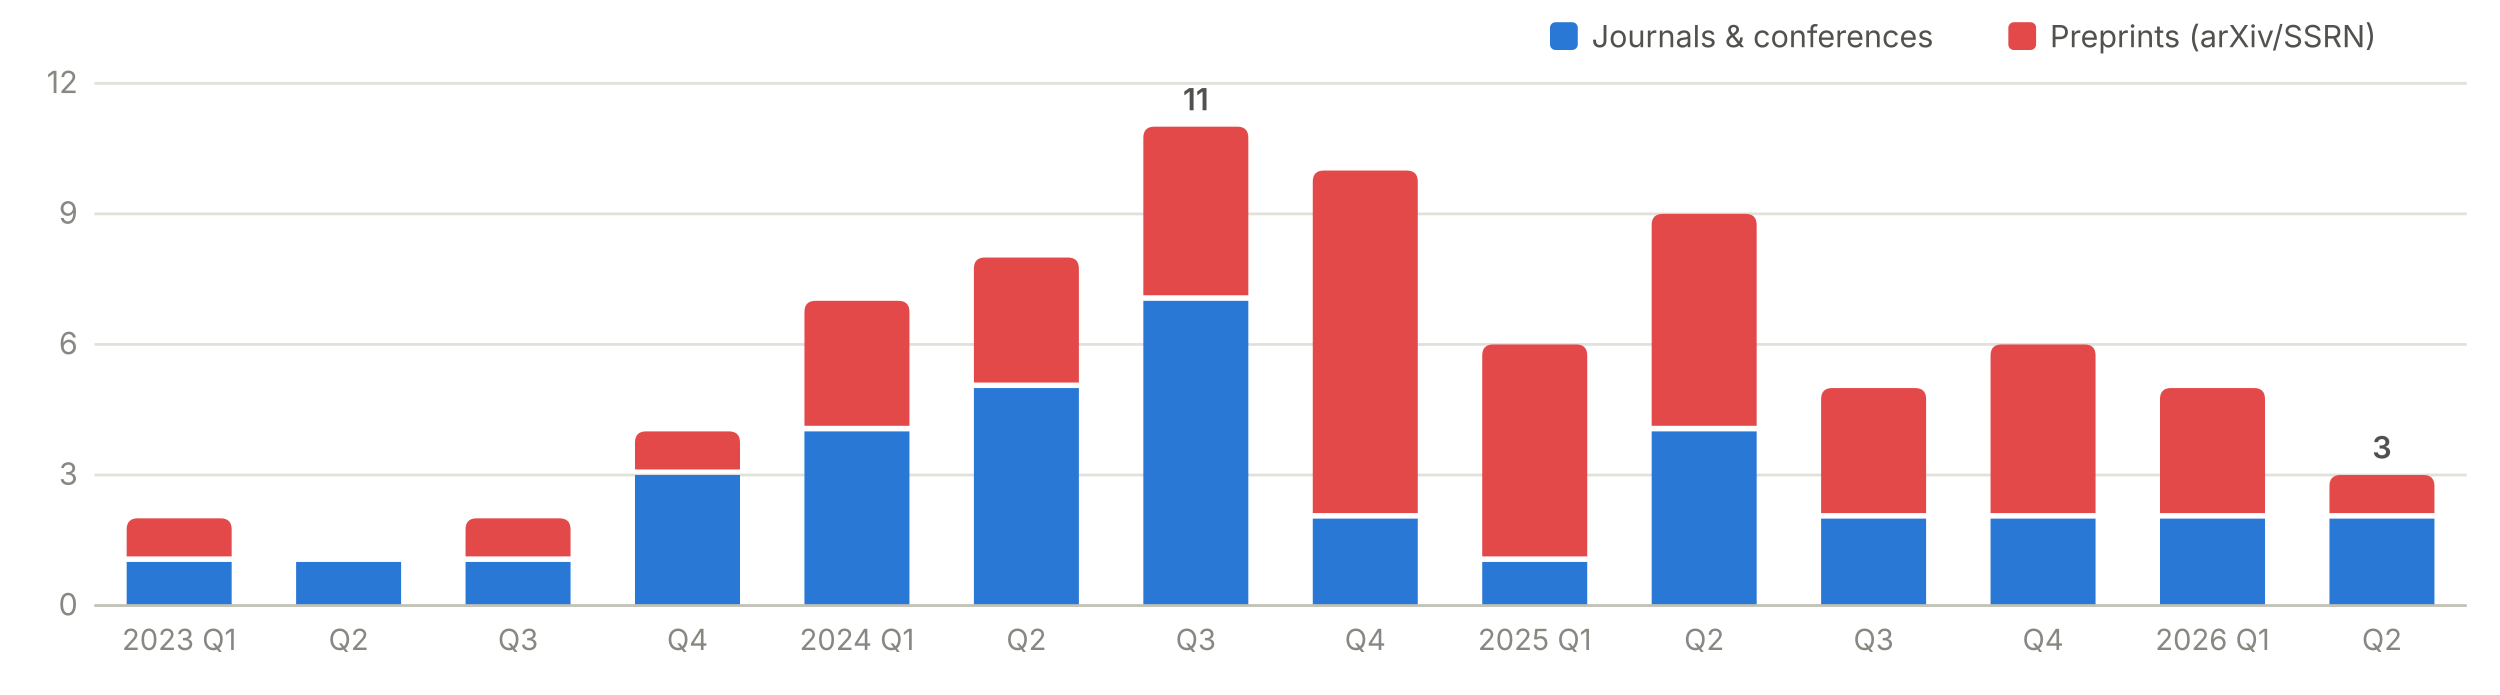
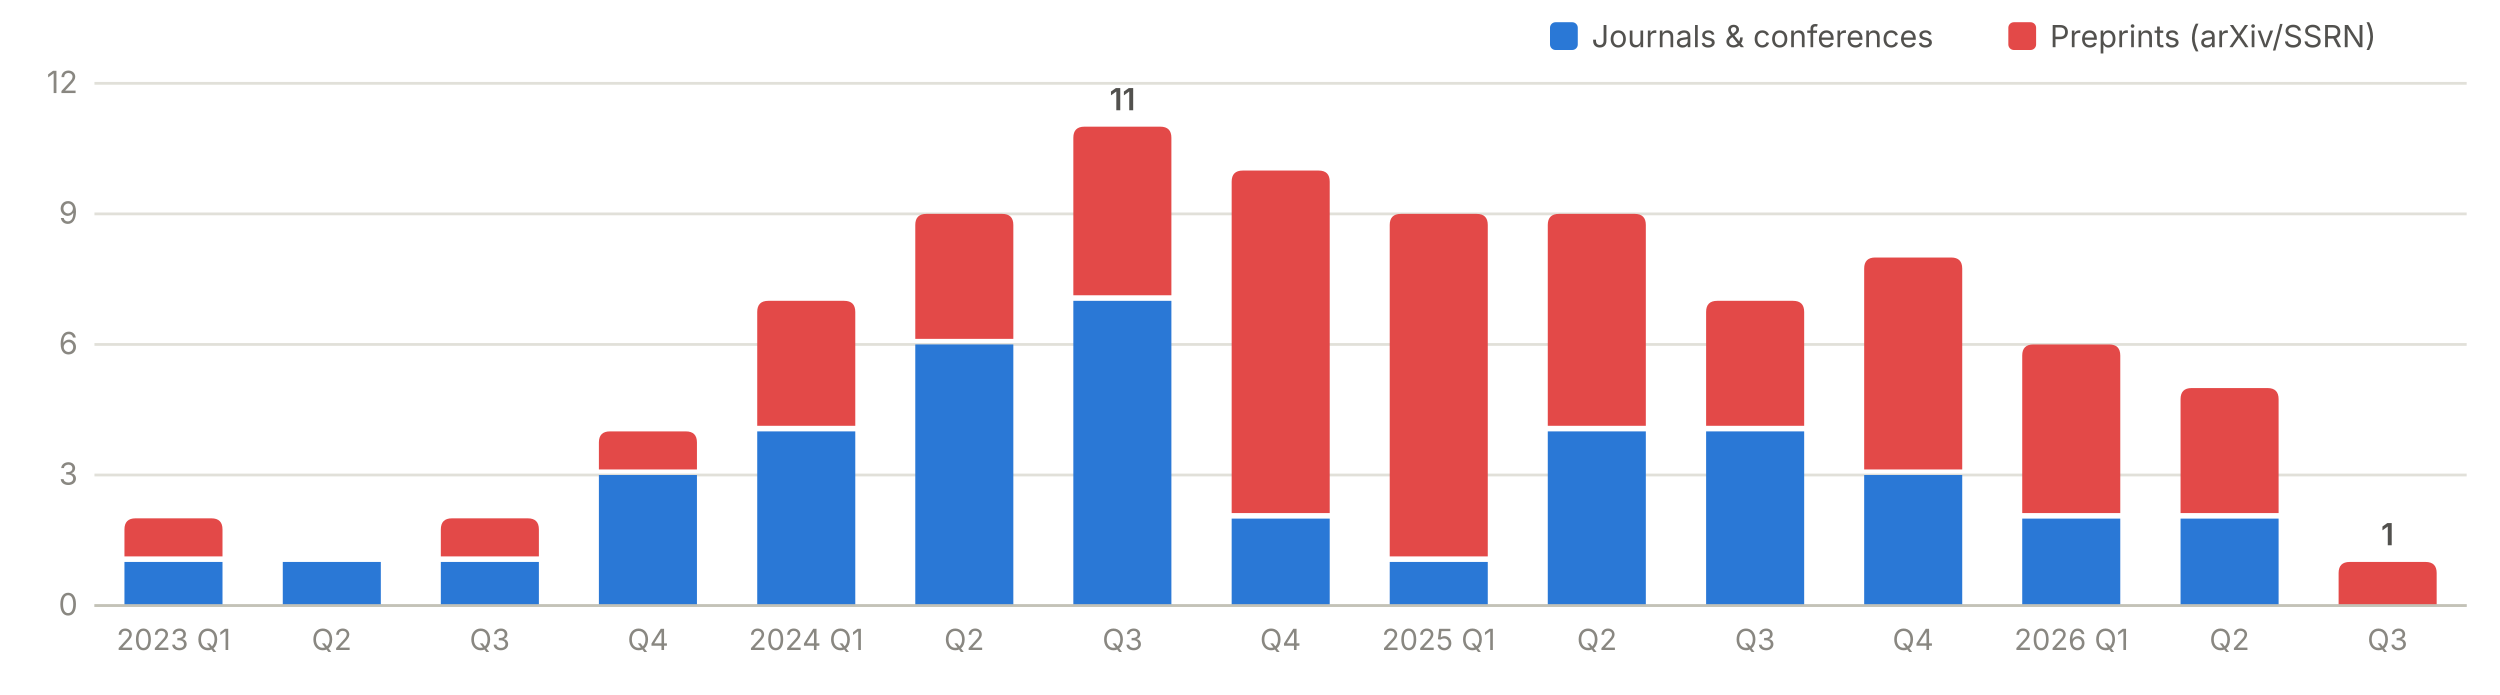
- <svg xmlns="http://www.w3.org/2000/svg" viewBox="0 0 900 250" width="900" height="250" role="img" aria-label="Stacked bars of journal and preprint papers per quarter, 2023 Q1 to 2026 Q2">
+ <svg xmlns="http://www.w3.org/2000/svg" viewBox="0 0 900 250" width="900" height="250" role="img" aria-label="Stacked bars of journal and preprint papers per quarter, 2023 Q1 to 2026 Q3">
  <line x1="34" y1="218.0" x2="888" y2="218.0" stroke="#e1e0d9" stroke-width="1" />
  <text x="28" y="221.5" text-anchor="end" font-family="system-ui,-apple-system,Segoe UI,sans-serif" font-size="11" fill="#898781">0</text>
  <line x1="34" y1="171.0" x2="888" y2="171.0" stroke="#e1e0d9" stroke-width="1" />
  <text x="28" y="174.5" text-anchor="end" font-family="system-ui,-apple-system,Segoe UI,sans-serif" font-size="11" fill="#898781">3</text>
  <line x1="34" y1="124.0" x2="888" y2="124.0" stroke="#e1e0d9" stroke-width="1" />
  <text x="28" y="127.5" text-anchor="end" font-family="system-ui,-apple-system,Segoe UI,sans-serif" font-size="11" fill="#898781">6</text>
  <line x1="34" y1="77.0" x2="888" y2="77.0" stroke="#e1e0d9" stroke-width="1" />
  <text x="28" y="80.5" text-anchor="end" font-family="system-ui,-apple-system,Segoe UI,sans-serif" font-size="11" fill="#898781">9</text>
  <line x1="34" y1="30.0" x2="888" y2="30.0" stroke="#e1e0d9" stroke-width="1" />
  <text x="28" y="33.5" text-anchor="end" font-family="system-ui,-apple-system,Segoe UI,sans-serif" font-size="11" fill="#898781">12</text>
  <rect x="558" y="8" width="10" height="10" rx="2" fill="#2a78d6" />
  <text x="573" y="17" font-family="system-ui,-apple-system,Segoe UI,sans-serif" font-size="11" fill="#52514e">Journals &amp; conferences</text>
  <rect x="723" y="8" width="10" height="10" rx="2" fill="#e34948" />
  <text x="738" y="17" font-family="system-ui,-apple-system,Segoe UI,sans-serif" font-size="11" fill="#52514e">Preprints (arXiv/SSRN)</text>
-   <rect x="45.6" y="202.3" width="37.8" height="15.7" fill="#2a78d6" />
-   <path d="M45.6,200.3 v-9.7 q0,-4.0 4.0,-4.0 h29.8 q4.0,0 4.0,4.0 v9.7 z" fill="#e34948" />
-   <text x="64.5" y="234" text-anchor="middle" font-family="system-ui,-apple-system,Segoe UI,sans-serif" font-size="10.5" fill="#898781">2023 Q1</text>
-   <rect x="106.6" y="202.3" width="37.8" height="15.7" fill="#2a78d6" />
-   <text x="125.5" y="234" text-anchor="middle" font-family="system-ui,-apple-system,Segoe UI,sans-serif" font-size="10.5" fill="#898781">Q2</text>
-   <rect x="167.6" y="202.3" width="37.8" height="15.7" fill="#2a78d6" />
-   <path d="M167.6,200.3 v-9.7 q0,-4.0 4.0,-4.0 h29.8 q4.0,0 4.0,4.0 v9.7 z" fill="#e34948" />
-   <text x="186.5" y="234" text-anchor="middle" font-family="system-ui,-apple-system,Segoe UI,sans-serif" font-size="10.5" fill="#898781">Q3</text>
-   <rect x="228.6" y="171.0" width="37.8" height="47.0" fill="#2a78d6" />
-   <path d="M228.6,169.0 v-9.7 q0,-4.0 4.0,-4.0 h29.8 q4.0,0 4.0,4.0 v9.7 z" fill="#e34948" />
-   <text x="247.5" y="234" text-anchor="middle" font-family="system-ui,-apple-system,Segoe UI,sans-serif" font-size="10.5" fill="#898781">Q4</text>
-   <rect x="289.6" y="155.3" width="37.8" height="62.7" fill="#2a78d6" />
-   <path d="M289.6,153.3 v-41.0 q0,-4.0 4.0,-4.0 h29.8 q4.0,0 4.0,4.0 v41.0 z" fill="#e34948" />
-   <text x="308.5" y="234" text-anchor="middle" font-family="system-ui,-apple-system,Segoe UI,sans-serif" font-size="10.5" fill="#898781">2024 Q1</text>
-   <rect x="350.6" y="139.7" width="37.8" height="78.3" fill="#2a78d6" />
-   <path d="M350.6,137.7 v-41.0 q0,-4.0 4.0,-4.0 h29.8 q4.0,0 4.0,4.0 v41.0 z" fill="#e34948" />
-   <text x="369.5" y="234" text-anchor="middle" font-family="system-ui,-apple-system,Segoe UI,sans-serif" font-size="10.5" fill="#898781">Q2</text>
-   <rect x="411.6" y="108.3" width="37.8" height="109.7" fill="#2a78d6" />
-   <path d="M411.6,106.3 v-56.7 q0,-4.0 4.0,-4.0 h29.8 q4.0,0 4.0,4.0 v56.7 z" fill="#e34948" />
-   <text x="430.5" y="39.7" text-anchor="middle" font-family="system-ui,-apple-system,Segoe UI,sans-serif" font-size="11" font-weight="600" fill="#52514e">11</text>
-   <text x="430.5" y="234" text-anchor="middle" font-family="system-ui,-apple-system,Segoe UI,sans-serif" font-size="10.5" fill="#898781">Q3</text>
-   <rect x="472.6" y="186.7" width="37.8" height="31.3" fill="#2a78d6" />
-   <path d="M472.6,184.7 v-119.3 q0,-4.0 4.0,-4.0 h29.8 q4.0,0 4.0,4.0 v119.3 z" fill="#e34948" />
-   <text x="491.5" y="234" text-anchor="middle" font-family="system-ui,-apple-system,Segoe UI,sans-serif" font-size="10.5" fill="#898781">Q4</text>
-   <rect x="533.6" y="202.3" width="37.8" height="15.7" fill="#2a78d6" />
-   <path d="M533.6,200.3 v-72.3 q0,-4.0 4.0,-4.0 h29.8 q4.0,0 4.0,4.0 v72.3 z" fill="#e34948" />
-   <text x="552.5" y="234" text-anchor="middle" font-family="system-ui,-apple-system,Segoe UI,sans-serif" font-size="10.5" fill="#898781">2025 Q1</text>
-   <rect x="594.6" y="155.3" width="37.8" height="62.7" fill="#2a78d6" />
-   <path d="M594.6,153.3 v-72.3 q0,-4.0 4.0,-4.0 h29.8 q4.0,0 4.0,4.0 v72.3 z" fill="#e34948" />
-   <text x="613.5" y="234" text-anchor="middle" font-family="system-ui,-apple-system,Segoe UI,sans-serif" font-size="10.5" fill="#898781">Q2</text>
-   <rect x="655.6" y="186.7" width="37.8" height="31.3" fill="#2a78d6" />
-   <path d="M655.6,184.7 v-41.0 q0,-4.0 4.0,-4.0 h29.8 q4.0,0 4.0,4.0 v41.0 z" fill="#e34948" />
-   <text x="674.5" y="234" text-anchor="middle" font-family="system-ui,-apple-system,Segoe UI,sans-serif" font-size="10.5" fill="#898781">Q3</text>
-   <rect x="716.6" y="186.7" width="37.8" height="31.3" fill="#2a78d6" />
-   <path d="M716.6,184.7 v-56.7 q0,-4.0 4.0,-4.0 h29.8 q4.0,0 4.0,4.0 v56.7 z" fill="#e34948" />
-   <text x="735.5" y="234" text-anchor="middle" font-family="system-ui,-apple-system,Segoe UI,sans-serif" font-size="10.5" fill="#898781">Q4</text>
-   <rect x="777.6" y="186.7" width="37.8" height="31.3" fill="#2a78d6" />
-   <path d="M777.6,184.7 v-41.0 q0,-4.0 4.0,-4.0 h29.8 q4.0,0 4.0,4.0 v41.0 z" fill="#e34948" />
-   <text x="796.5" y="234" text-anchor="middle" font-family="system-ui,-apple-system,Segoe UI,sans-serif" font-size="10.5" fill="#898781">2026 Q1</text>
-   <rect x="838.6" y="186.7" width="37.8" height="31.3" fill="#2a78d6" />
-   <path d="M838.6,184.7 v-9.7 q0,-4.0 4.0,-4.0 h29.8 q4.0,0 4.0,4.0 v9.7 z" fill="#e34948" />
-   <text x="857.5" y="165.0" text-anchor="middle" font-family="system-ui,-apple-system,Segoe UI,sans-serif" font-size="11" font-weight="600" fill="#52514e">3</text>
-   <text x="857.5" y="234" text-anchor="middle" font-family="system-ui,-apple-system,Segoe UI,sans-serif" font-size="10.5" fill="#898781">Q2</text>
+   <rect x="44.8" y="202.3" width="35.3" height="15.7" fill="#2a78d6" />
+   <path d="M44.8,200.3 v-9.7 q0,-4.0 4.0,-4.0 h27.3 q4.0,0 4.0,4.0 v9.7 z" fill="#e34948" />
+   <text x="62.5" y="234" text-anchor="middle" font-family="system-ui,-apple-system,Segoe UI,sans-serif" font-size="10.5" fill="#898781">2023 Q1</text>
+   <rect x="101.8" y="202.3" width="35.3" height="15.7" fill="#2a78d6" />
+   <text x="119.4" y="234" text-anchor="middle" font-family="system-ui,-apple-system,Segoe UI,sans-serif" font-size="10.5" fill="#898781">Q2</text>
+   <rect x="158.7" y="202.3" width="35.3" height="15.7" fill="#2a78d6" />
+   <path d="M158.7,200.3 v-9.7 q0,-4.0 4.0,-4.0 h27.3 q4.0,0 4.0,4.0 v9.7 z" fill="#e34948" />
+   <text x="176.3" y="234" text-anchor="middle" font-family="system-ui,-apple-system,Segoe UI,sans-serif" font-size="10.5" fill="#898781">Q3</text>
+   <rect x="215.6" y="171.0" width="35.3" height="47.0" fill="#2a78d6" />
+   <path d="M215.6,169.0 v-9.7 q0,-4.0 4.0,-4.0 h27.3 q4.0,0 4.0,4.0 v9.7 z" fill="#e34948" />
+   <text x="233.3" y="234" text-anchor="middle" font-family="system-ui,-apple-system,Segoe UI,sans-serif" font-size="10.5" fill="#898781">Q4</text>
+   <rect x="272.6" y="155.3" width="35.3" height="62.7" fill="#2a78d6" />
+   <path d="M272.6,153.3 v-41.0 q0,-4.0 4.0,-4.0 h27.3 q4.0,0 4.0,4.0 v41.0 z" fill="#e34948" />
+   <text x="290.2" y="234" text-anchor="middle" font-family="system-ui,-apple-system,Segoe UI,sans-serif" font-size="10.5" fill="#898781">2024 Q1</text>
+   <rect x="329.5" y="124.0" width="35.3" height="94.0" fill="#2a78d6" />
+   <path d="M329.5,122.0 v-41.0 q0,-4.0 4.0,-4.0 h27.3 q4.0,0 4.0,4.0 v41.0 z" fill="#e34948" />
+   <text x="347.1" y="234" text-anchor="middle" font-family="system-ui,-apple-system,Segoe UI,sans-serif" font-size="10.5" fill="#898781">Q2</text>
+   <rect x="386.4" y="108.3" width="35.3" height="109.7" fill="#2a78d6" />
+   <path d="M386.4,106.3 v-56.7 q0,-4.0 4.0,-4.0 h27.3 q4.0,0 4.0,4.0 v56.7 z" fill="#e34948" />
+   <text x="404.1" y="39.7" text-anchor="middle" font-family="system-ui,-apple-system,Segoe UI,sans-serif" font-size="11" font-weight="600" fill="#52514e">11</text>
+   <text x="404.1" y="234" text-anchor="middle" font-family="system-ui,-apple-system,Segoe UI,sans-serif" font-size="10.5" fill="#898781">Q3</text>
+   <rect x="443.4" y="186.7" width="35.3" height="31.3" fill="#2a78d6" />
+   <path d="M443.4,184.7 v-119.3 q0,-4.0 4.0,-4.0 h27.3 q4.0,0 4.0,4.0 v119.3 z" fill="#e34948" />
+   <text x="461.0" y="234" text-anchor="middle" font-family="system-ui,-apple-system,Segoe UI,sans-serif" font-size="10.5" fill="#898781">Q4</text>
+   <rect x="500.3" y="202.3" width="35.3" height="15.7" fill="#2a78d6" />
+   <path d="M500.3,200.3 v-119.3 q0,-4.0 4.0,-4.0 h27.3 q4.0,0 4.0,4.0 v119.3 z" fill="#e34948" />
+   <text x="517.9" y="234" text-anchor="middle" font-family="system-ui,-apple-system,Segoe UI,sans-serif" font-size="10.5" fill="#898781">2025 Q1</text>
+   <rect x="557.2" y="155.3" width="35.3" height="62.7" fill="#2a78d6" />
+   <path d="M557.2,153.3 v-72.3 q0,-4.0 4.0,-4.0 h27.3 q4.0,0 4.0,4.0 v72.3 z" fill="#e34948" />
+   <text x="574.9" y="234" text-anchor="middle" font-family="system-ui,-apple-system,Segoe UI,sans-serif" font-size="10.5" fill="#898781">Q2</text>
+   <rect x="614.2" y="155.3" width="35.3" height="62.7" fill="#2a78d6" />
+   <path d="M614.2,153.3 v-41.0 q0,-4.0 4.0,-4.0 h27.3 q4.0,0 4.0,4.0 v41.0 z" fill="#e34948" />
+   <text x="631.8" y="234" text-anchor="middle" font-family="system-ui,-apple-system,Segoe UI,sans-serif" font-size="10.5" fill="#898781">Q3</text>
+   <rect x="671.1" y="171.0" width="35.3" height="47.0" fill="#2a78d6" />
+   <path d="M671.1,169.0 v-72.3 q0,-4.0 4.0,-4.0 h27.3 q4.0,0 4.0,4.0 v72.3 z" fill="#e34948" />
+   <text x="688.7" y="234" text-anchor="middle" font-family="system-ui,-apple-system,Segoe UI,sans-serif" font-size="10.5" fill="#898781">Q4</text>
+   <rect x="728.0" y="186.7" width="35.3" height="31.3" fill="#2a78d6" />
+   <path d="M728.0,184.7 v-56.7 q0,-4.0 4.0,-4.0 h27.3 q4.0,0 4.0,4.0 v56.7 z" fill="#e34948" />
+   <text x="745.7" y="234" text-anchor="middle" font-family="system-ui,-apple-system,Segoe UI,sans-serif" font-size="10.5" fill="#898781">2026 Q1</text>
+   <rect x="785.0" y="186.7" width="35.3" height="31.3" fill="#2a78d6" />
+   <path d="M785.0,184.7 v-41.0 q0,-4.0 4.0,-4.0 h27.3 q4.0,0 4.0,4.0 v41.0 z" fill="#e34948" />
+   <text x="802.6" y="234" text-anchor="middle" font-family="system-ui,-apple-system,Segoe UI,sans-serif" font-size="10.5" fill="#898781">Q2</text>
+   <path d="M841.9,218.0 v-11.7 q0,-4.0 4.0,-4.0 h27.3 q4.0,0 4.0,4.0 v11.7 z" fill="#e34948" />
+   <text x="859.5" y="196.3" text-anchor="middle" font-family="system-ui,-apple-system,Segoe UI,sans-serif" font-size="11" font-weight="600" fill="#52514e">1</text>
+   <text x="859.5" y="234" text-anchor="middle" font-family="system-ui,-apple-system,Segoe UI,sans-serif" font-size="10.5" fill="#898781">Q3</text>
  <line x1="34" y1="218" x2="888" y2="218" stroke="#c3c2b7" stroke-width="1" />
</svg>
